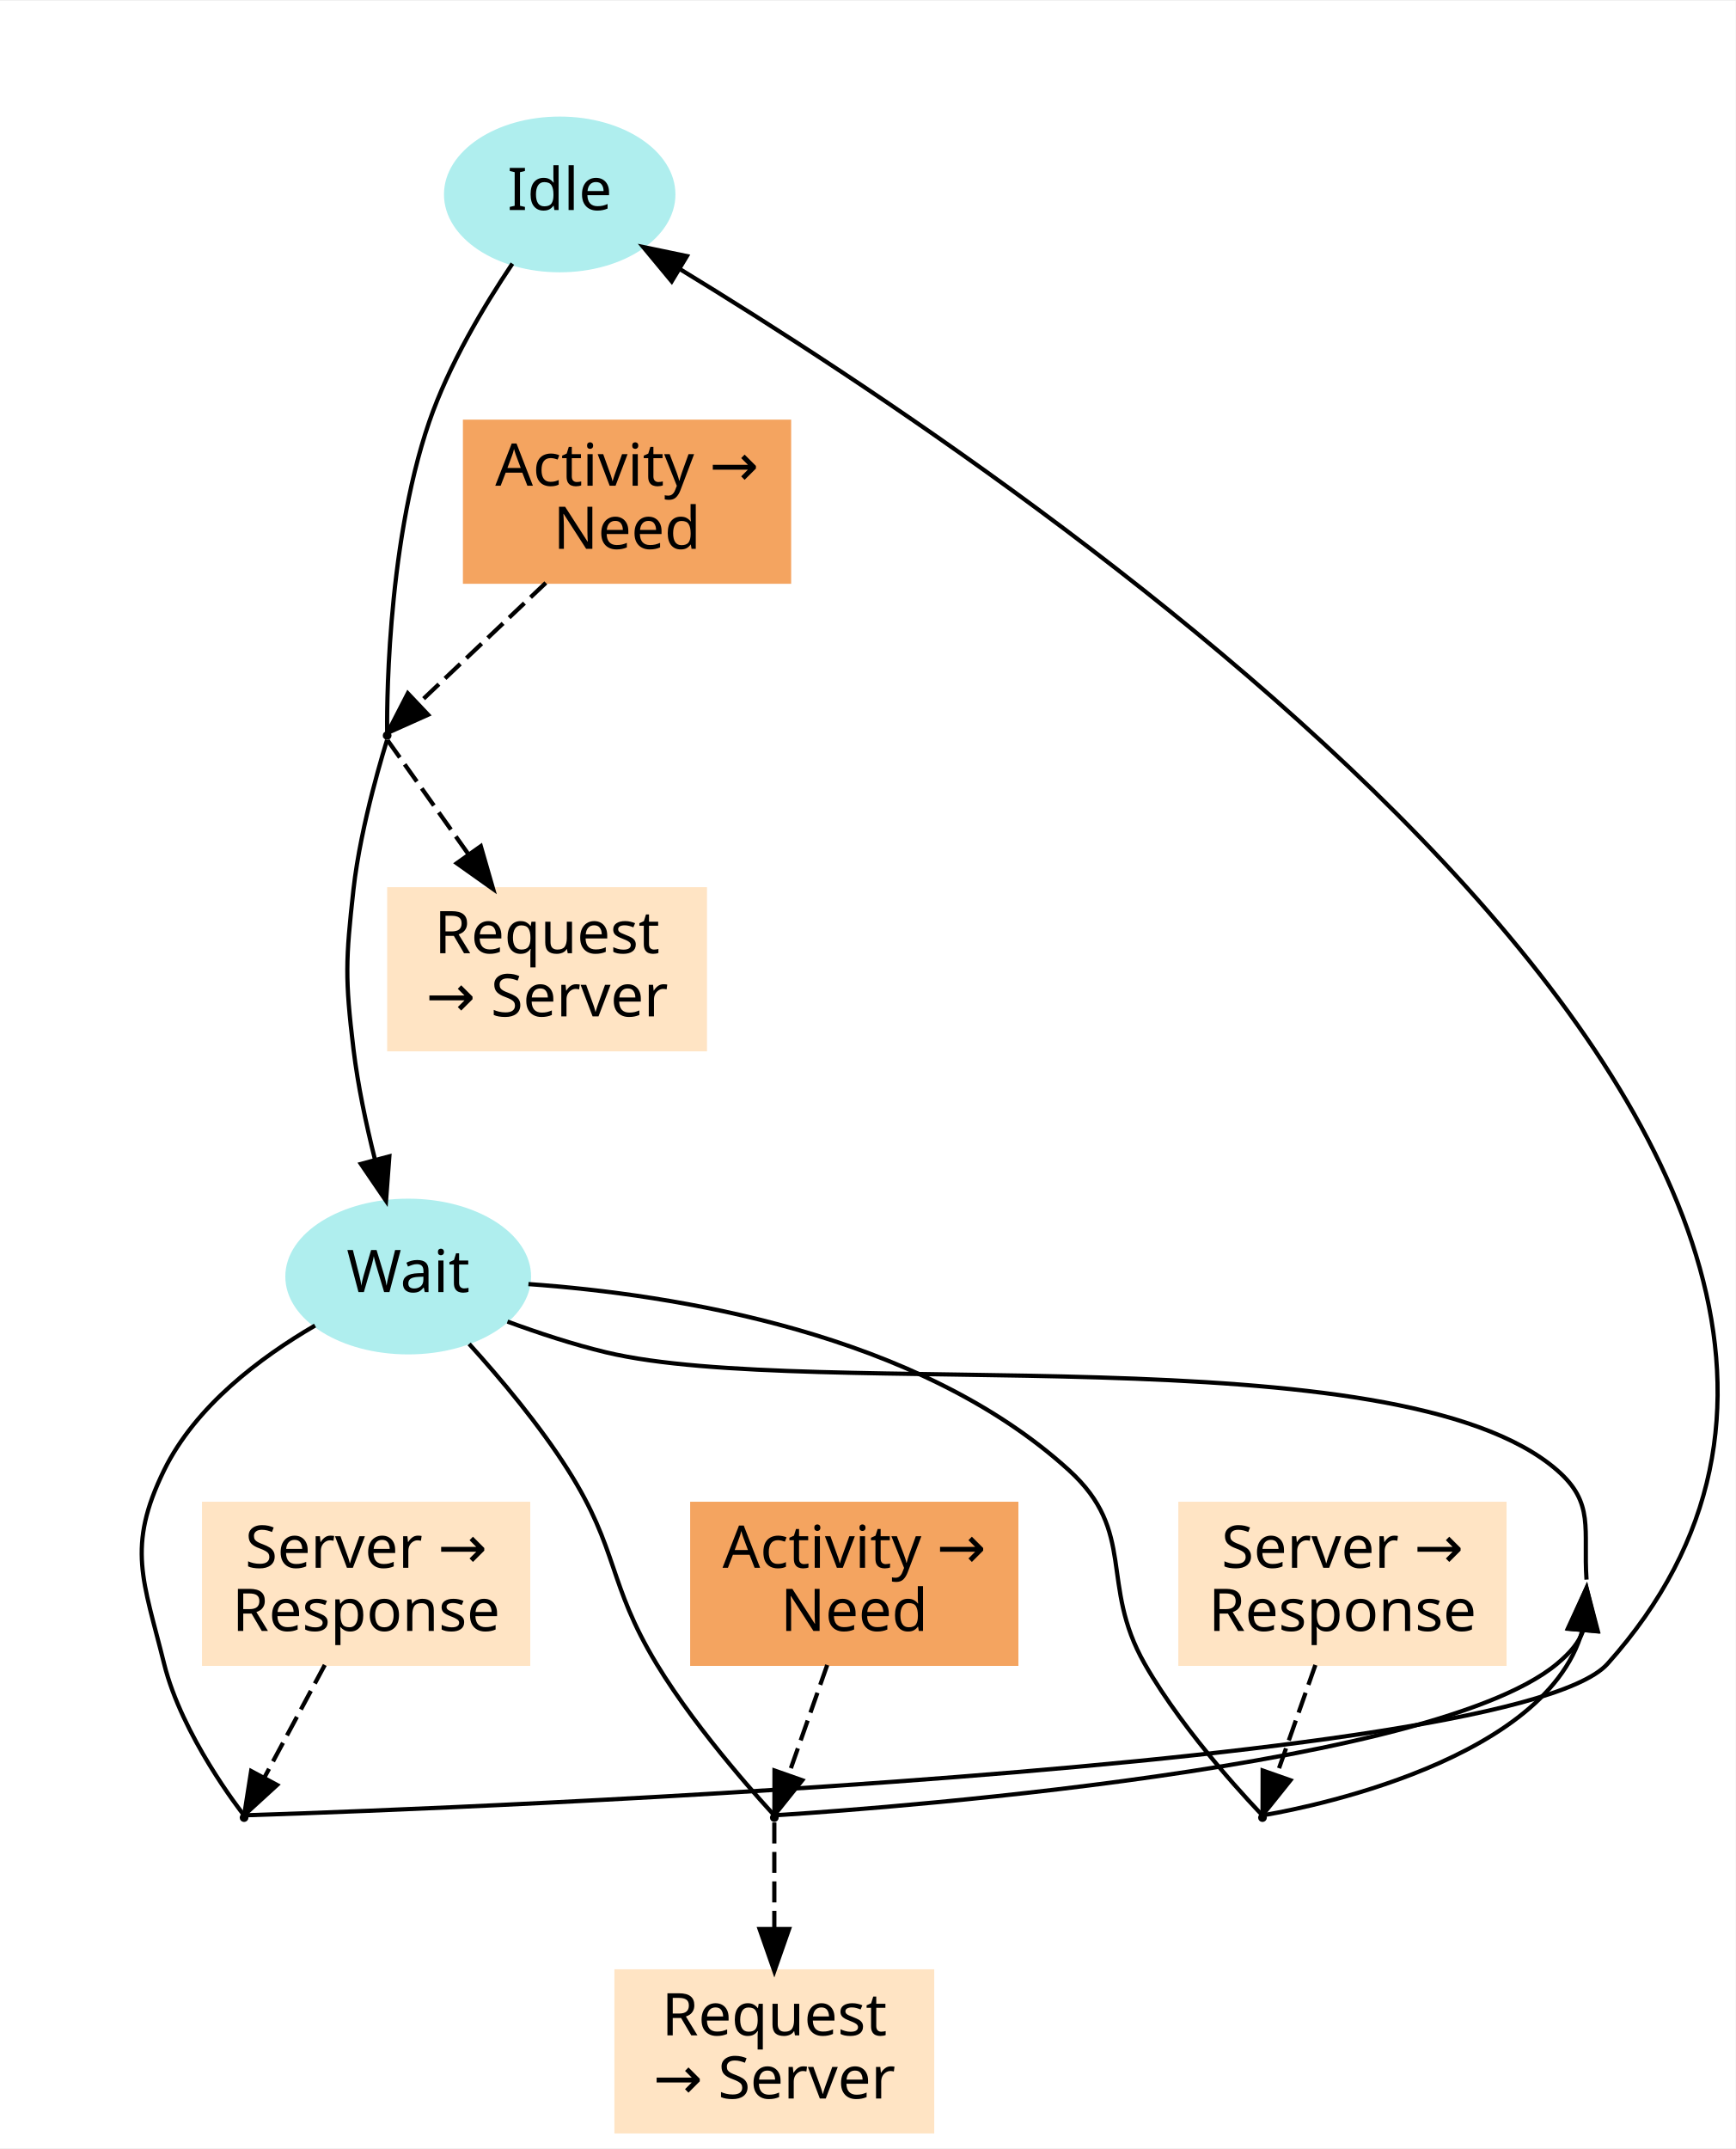
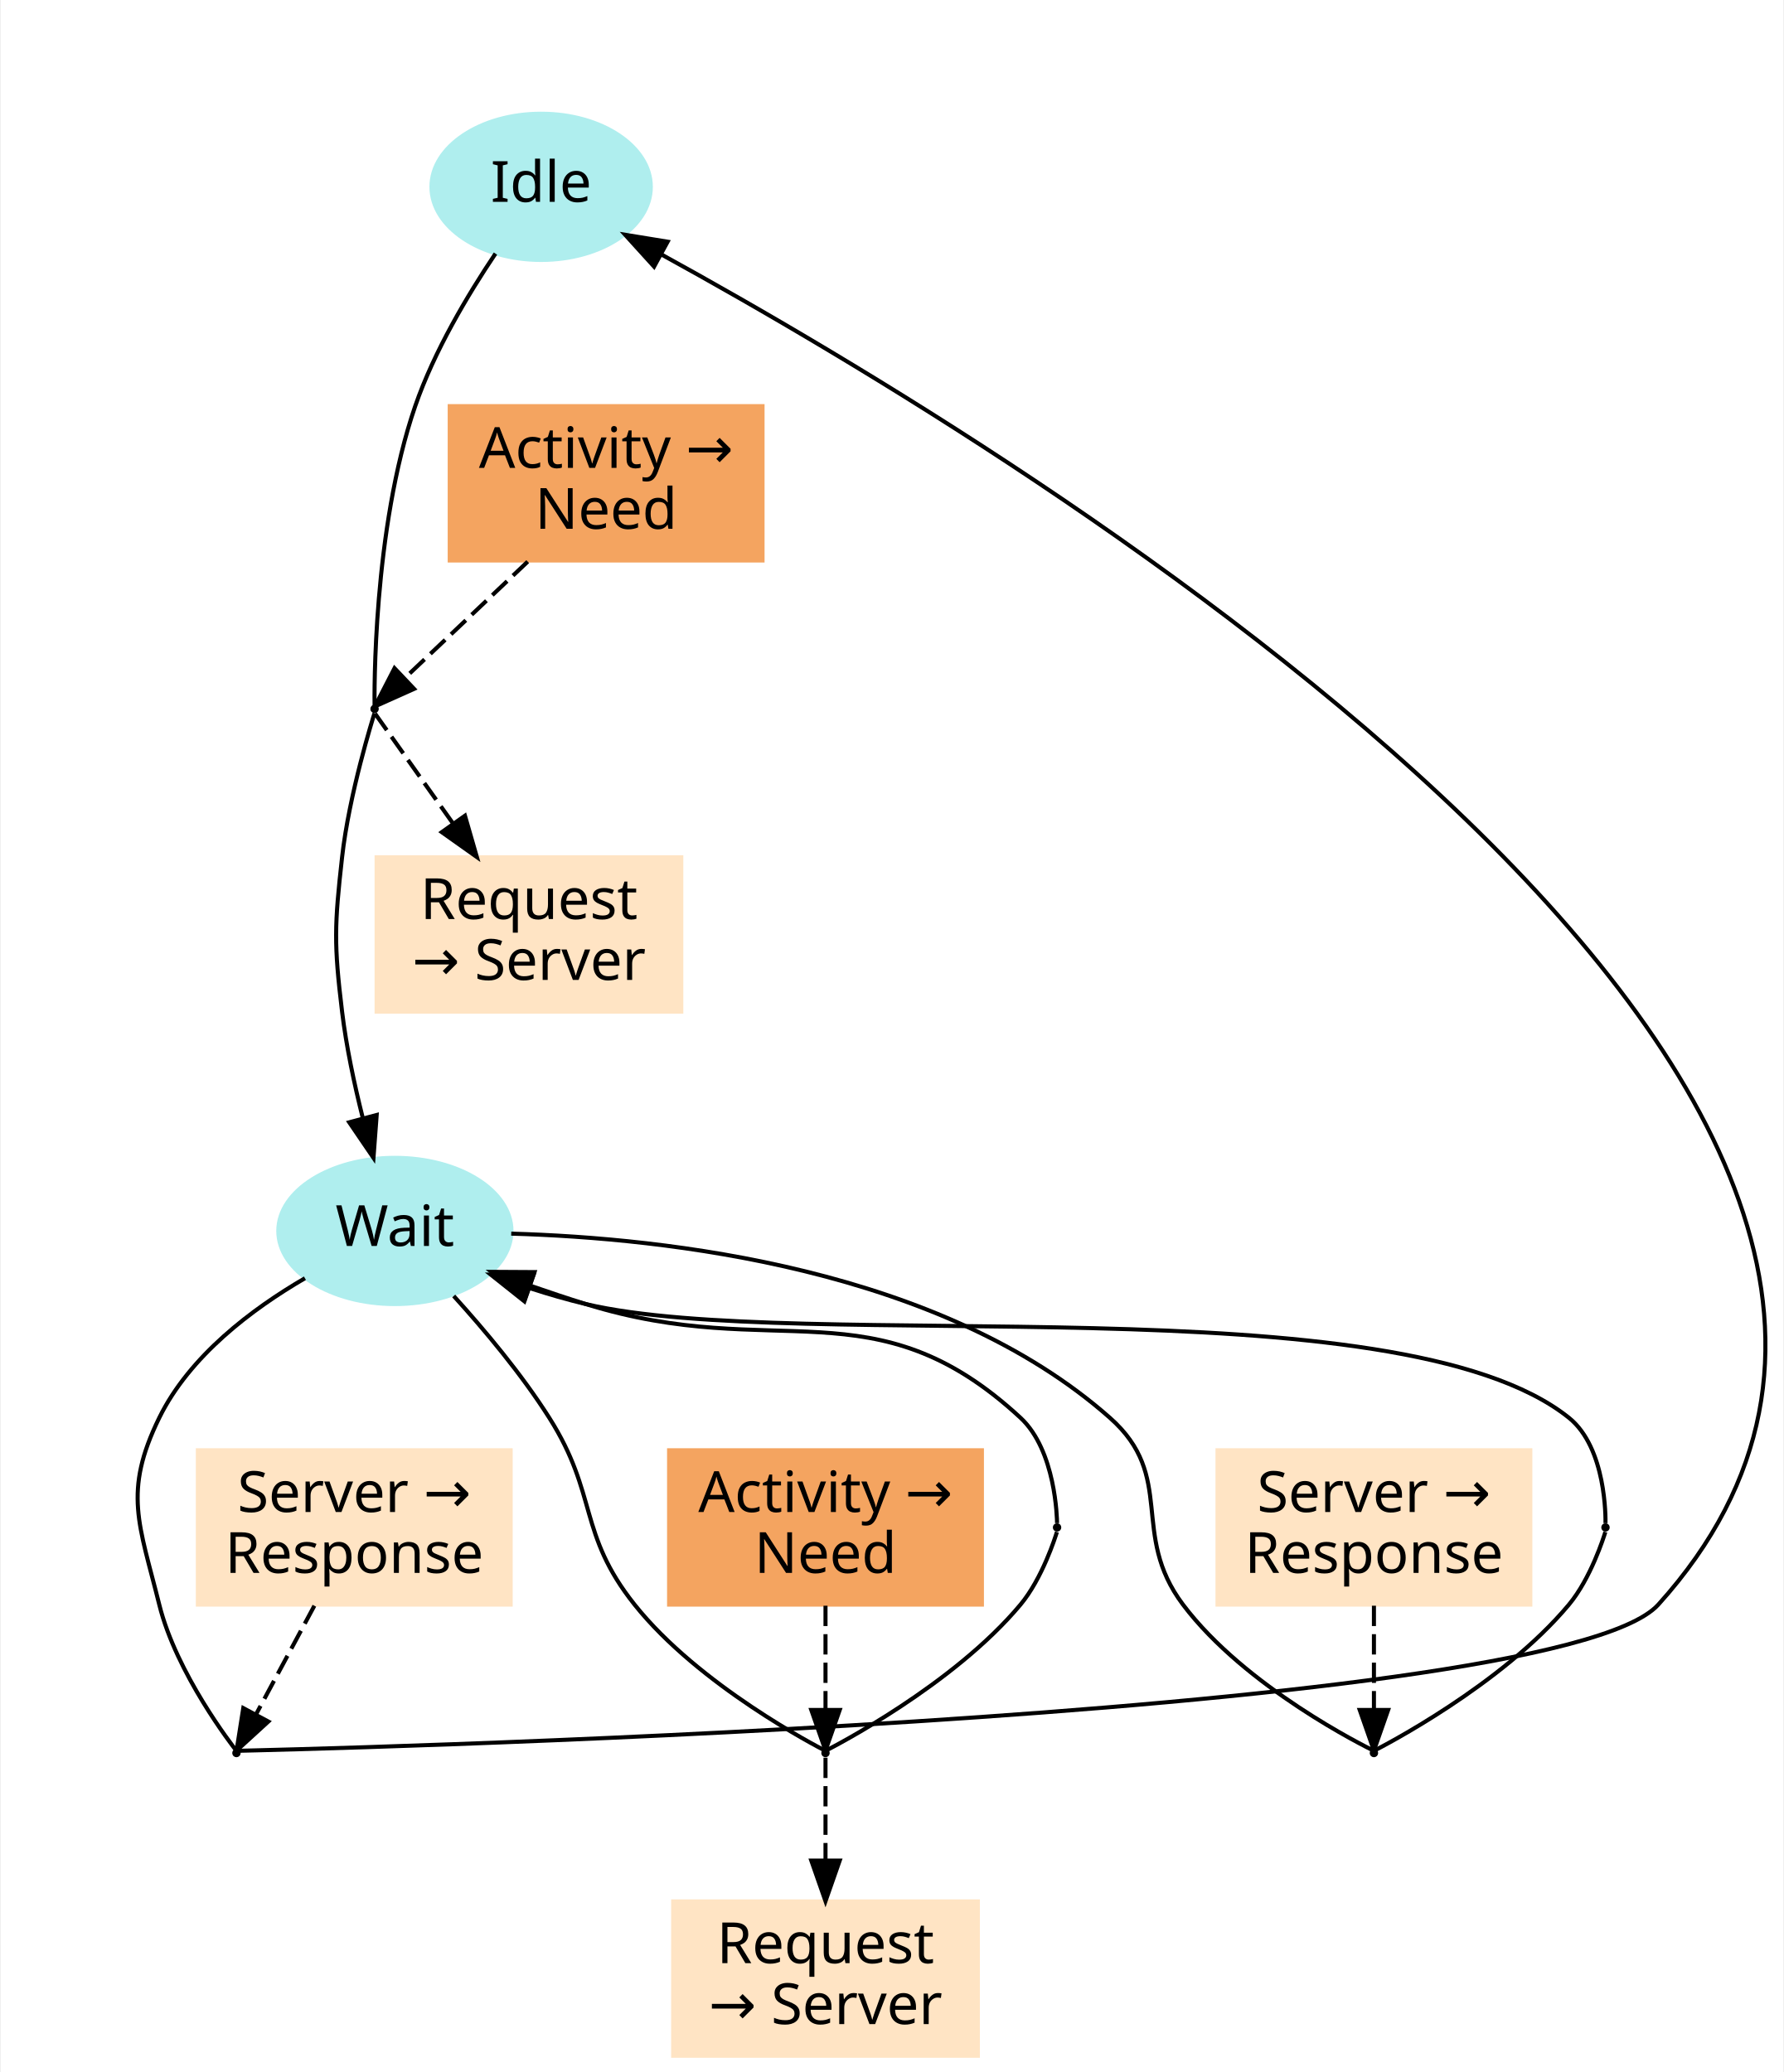
- <svg xmlns="http://www.w3.org/2000/svg" width="412pt" height="510pt" viewBox="0.00 0.00 412.44 510.16">
+ <svg xmlns="http://www.w3.org/2000/svg" width="439pt" height="510pt" viewBox="0.00 0.00 438.73 510.16">
  <g id="graph0" class="graph" transform="scale(1 1) rotate(0) translate(4 506.16)">
-     <polygon fill="white" stroke="transparent" points="-4,4 -4,-506.16 408.44,-506.16 408.44,4 -4,4" />
+     <polygon fill="white" stroke="transparent" points="-4,4 -4,-506.16 434.73,-506.16 434.73,4 -4,4" />
    <g id="clust1" class="cluster">
      <polygon fill="none" stroke="white" points="70,-315.08 70,-494.16 200,-494.16 200,-315.08 70,-315.08" />
    </g>
    <g id="clust2" class="cluster">
      <polygon fill="none" stroke="white" points="78,-323.08 78,-486.16 192,-486.16 192,-323.08 78,-323.08" />
    </g>
    <g id="clust3" class="cluster">
-       <polygon fill="none" stroke="white" points="8,-58 8,-237.08 382,-237.08 382,-58 8,-58" />
+       <polygon fill="none" stroke="white" points="8,-58 8,-237.08 408,-237.08 408,-58 8,-58" />
    </g>
    <g id="clust4" class="cluster">
      <polygon fill="none" stroke="white" points="16,-66 16,-229.08 130,-229.08 130,-66 16,-66" />
    </g>
    <g id="clust5" class="cluster">
-       <polygon fill="none" stroke="white" points="152,-66 152,-157.08 246,-157.08 246,-66 152,-66" />
+       <polygon fill="none" stroke="white" points="152,-66 152,-157.08 265,-157.08 265,-66 152,-66" />
    </g>
    <g id="clust6" class="cluster">
-       <polygon fill="none" stroke="white" points="268,-66 268,-157.08 362,-157.08 362,-66 268,-66" />
+       <polygon fill="none" stroke="white" points="287,-66 287,-157.08 400,-157.08 400,-66 287,-66" />
    </g>
    <g id="node1" class="node">
      <ellipse fill="PaleTurquoise" stroke="PaleTurquoise" cx="129" cy="-460.16" rx="27" ry="18" />
      <text text-anchor="middle" x="129" y="-456.46" font-family="sans-serif" font-size="14.00">Idle</text>
    </g>
    <g id="node2" class="node">
      <ellipse fill="black" stroke="black" cx="88" cy="-331.62" rx="0.54" ry="0.54" />
    </g>
    <g id="edge5" class="edge">
      <path fill="none" stroke="black" d="M117.76,-443.72C110.93,-433.55 102.65,-419.67 98,-406.16 87.53,-375.76 87.96,-334.81 88,-332.28" />
    </g>
    <g id="node3" class="node">
      <polygon fill="SandyBrown" stroke="SandyBrown" points="183.5,-406.16 106.5,-406.16 106.5,-368.16 183.5,-368.16 183.5,-406.16" />
      <text text-anchor="middle" x="145" y="-390.96" font-family="sans-serif" font-size="14.00">Activity →</text>
      <text text-anchor="middle" x="145" y="-375.96" font-family="sans-serif" font-size="14.00">Need</text>
    </g>
    <g id="node4" class="node">
      <ellipse fill="PaleTurquoise" stroke="PaleTurquoise" cx="93" cy="-203.08" rx="28.7" ry="18" />
      <text text-anchor="middle" x="93" y="-199.38" font-family="sans-serif" font-size="14.00">Wait</text>
    </g>
    <g id="edge6" class="edge">
      <path fill="none" stroke="black" d="M87.98,-330.56C87.62,-329.41 81.73,-310.67 80,-295.08 78.13,-278.29 77.97,-273.85 80,-257.08 81.04,-248.48 82.99,-239.27 85.08,-230.97" />
      <polygon fill="black" stroke="black" points="88.52,-231.64 87.73,-221.07 81.76,-229.83 88.52,-231.64" />
    </g>
-     <g id="node11" class="node">
+     <g id="node13" class="node">
      <polygon fill="Bisque" stroke="Bisque" points="163.5,-295.08 88.5,-295.08 88.5,-257.08 163.5,-257.08 163.5,-295.08" />
      <text text-anchor="middle" x="126" y="-279.88" font-family="sans-serif" font-size="14.00">Request</text>
      <text text-anchor="middle" x="126" y="-264.88" font-family="sans-serif" font-size="14.00">→ Server</text>
    </g>
    <g id="edge8" class="edge">
      <path fill="none" stroke="black" stroke-dasharray="5,2" d="M88.11,-330.47C89.2,-328.93 98.33,-316.06 107.35,-303.35" />
      <polygon fill="black" stroke="black" points="110.25,-305.32 113.18,-295.14 104.54,-301.27 110.25,-305.32" />
    </g>
    <g id="edge7" class="edge">
      <path fill="none" stroke="black" stroke-dasharray="5,2" d="M125.7,-367.88C115.31,-358.04 103.1,-346.47 95.45,-339.22" />
      <polygon fill="black" stroke="black" points="97.73,-336.55 88.06,-332.22 92.91,-341.64 97.73,-336.55" />
    </g>
    <g id="node5" class="node">
      <ellipse fill="black" stroke="black" cx="54" cy="-74.54" rx="0.54" ry="0.54" />
    </g>
    <g id="edge10" class="edge">
      <path fill="none" stroke="black" d="M70.86,-191.44C57.82,-183.85 42.46,-172.3 35,-157.08 26.01,-138.72 30.08,-130.92 35,-111.08 39.21,-94.07 53.09,-76.23 53.96,-75.13" />
    </g>
    <g id="node6" class="node">
      <polygon fill="Bisque" stroke="Bisque" points="121.5,-149.08 44.5,-149.08 44.5,-111.08 121.5,-111.08 121.5,-149.08" />
      <text text-anchor="middle" x="83" y="-133.88" font-family="sans-serif" font-size="14.00">Server →</text>
      <text text-anchor="middle" x="83" y="-118.88" font-family="sans-serif" font-size="14.00">Response</text>
    </g>
    <g id="node7" class="node">
-       <ellipse fill="black" stroke="black" cx="180" cy="-74.54" rx="0.54" ry="0.54" />
+       <ellipse fill="black" stroke="black" cx="199" cy="-74.54" rx="0.54" ry="0.54" />
    </g>
    <g id="edge13" class="edge">
-       <path fill="none" stroke="black" d="M107.48,-187.07C115.09,-178.68 124.21,-167.79 131,-157.08 143.03,-138.1 140.36,-130.3 152,-111.08 162.17,-94.28 178.91,-76.25 179.95,-75.13" />
+       <path fill="none" stroke="black" d="M107.48,-187.07C115.09,-178.68 124.21,-167.79 131,-157.08 143.03,-138.1 138,-128.66 152,-111.08 167.88,-91.14 197.1,-76.05 198.91,-75.12" />
    </g>
-     <g id="node8" class="node">
+     <g id="node9" class="node">
      <polygon fill="SandyBrown" stroke="SandyBrown" points="237.5,-149.08 160.5,-149.08 160.5,-111.08 237.5,-111.08 237.5,-149.08" />
      <text text-anchor="middle" x="199" y="-133.88" font-family="sans-serif" font-size="14.00">Activity →</text>
      <text text-anchor="middle" x="199" y="-118.88" font-family="sans-serif" font-size="14.00">Need</text>
    </g>
-     <g id="node9" class="node">
-       <ellipse fill="black" stroke="black" cx="296" cy="-74.54" rx="0.54" ry="0.54" />
+     <g id="node10" class="node">
+       <ellipse fill="black" stroke="black" cx="334" cy="-74.54" rx="0.54" ry="0.54" />
    </g>
-     <g id="edge17" class="edge">
-       <path fill="none" stroke="black" d="M121.57,-201.29C156.14,-198.83 214.14,-189.72 250,-157.08 266.23,-142.3 257.15,-130.16 268,-111.08 277.71,-94.01 294.88,-76.23 295.95,-75.13" />
+     <g id="edge18" class="edge">
+       <path fill="none" stroke="black" d="M121.64,-202.42C159.82,-201.33 227.42,-193.85 269,-157.08 285.45,-142.54 273.8,-128.62 287,-111.08 302.33,-90.71 332.07,-76.02 333.91,-75.12" />
    </g>
-     <g id="node10" class="node">
-       <polygon fill="Bisque" stroke="Bisque" points="353.5,-149.08 276.5,-149.08 276.5,-111.08 353.5,-111.08 353.5,-149.08" />
-       <text text-anchor="middle" x="315" y="-133.88" font-family="sans-serif" font-size="14.00">Server →</text>
-       <text text-anchor="middle" x="315" y="-118.88" font-family="sans-serif" font-size="14.00">Response</text>
+     <g id="node12" class="node">
+       <polygon fill="Bisque" stroke="Bisque" points="372.5,-149.08 295.5,-149.08 295.5,-111.08 372.5,-111.08 372.5,-149.08" />
+       <text text-anchor="middle" x="334" y="-133.88" font-family="sans-serif" font-size="14.00">Server →</text>
+       <text text-anchor="middle" x="334" y="-118.88" font-family="sans-serif" font-size="14.00">Response</text>
    </g>
    <g id="edge11" class="edge">
-       <path fill="none" stroke="black" d="M54.05,-75.08C58.67,-75.22 354.03,-84.3 378,-111.08 483.18,-228.6 242.75,-390.54 157.53,-442.44" />
-       <polygon fill="black" stroke="black" points="155.61,-439.51 148.85,-447.67 159.23,-445.51 155.61,-439.51" />
+       <path fill="none" stroke="black" d="M54.06,-75.08C59.04,-75.19 378.01,-82.28 404,-111.08 514.01,-232.98 250.04,-393.27 158.71,-443.45" />
+       <polygon fill="black" stroke="black" points="156.8,-440.51 149.68,-448.36 160.14,-446.65 156.8,-440.51" />
    </g>
    <g id="edge12" class="edge">
      <path fill="none" stroke="black" stroke-dasharray="5,2" d="M73.18,-110.8C68.34,-101.79 62.72,-91.33 58.82,-84.06" />
      <polygon fill="black" stroke="black" points="61.85,-82.29 54.03,-75.14 55.68,-85.6 61.85,-82.29" />
    </g>
+     <g id="node14" class="node">
+       <polygon fill="Bisque" stroke="Bisque" points="236.5,-38 161.5,-38 161.5,0 236.5,0 236.5,-38" />
+       <text text-anchor="middle" x="199" y="-22.8" font-family="sans-serif" font-size="14.00">Request</text>
+       <text text-anchor="middle" x="199" y="-7.8" font-family="sans-serif" font-size="14.00">→ Server</text>
+     </g>
+     <g id="edge17" class="edge">
+       <path fill="none" stroke="black" stroke-dasharray="5,2" d="M199,-73.39C199,-71.92 199,-60.18 199,-48.09" />
+       <polygon fill="black" stroke="black" points="202.5,-48.06 199,-38.06 195.5,-48.06 202.5,-48.06" />
+     </g>
+     <g id="node8" class="node">
+       <ellipse fill="black" stroke="black" cx="256" cy="-130.08" rx="0.54" ry="0.54" />
+     </g>
    <g id="edge14" class="edge">
-       <path fill="none" stroke="black" d="M180.11,-75.09C184.77,-75.37 334.18,-84.52 366,-111.08 369.29,-113.83 371.19,-116.19 372.19,-118.93" />
-       <polygon fill="black" stroke="black" points="368.71,-119.39 373,-129.08 375.69,-118.83 368.71,-119.39" />
-       <path fill="none" stroke="black" d="M373,-131.08C372.19,-143.02 375.03,-149.23 366,-157.08 327.81,-190.28 189.21,-173.29 140,-185.08 132.24,-186.94 123.98,-189.66 116.59,-192.38" />
+       <path fill="none" stroke="black" d="M256,-131.13C255.99,-132.18 255.69,-149.03 247,-157.08 210.92,-190.47 186.94,-170.48 140,-185.08 135.59,-186.45 130.99,-187.99 126.46,-189.56" />
+       <polygon fill="black" stroke="black" points="125.01,-186.36 116.77,-193.01 127.36,-192.95 125.01,-186.36" />
    </g>
-     <g id="node12" class="node">
-       <polygon fill="Bisque" stroke="Bisque" points="217.5,-38 142.5,-38 142.5,0 217.5,0 217.5,-38" />
-       <text text-anchor="middle" x="180" y="-22.8" font-family="sans-serif" font-size="14.00">Request</text>
-       <text text-anchor="middle" x="180" y="-7.8" font-family="sans-serif" font-size="14.00">→ Server</text>
+     <g id="edge15" class="edge">
+       <path fill="none" stroke="black" d="M255.96,-128.95C255.58,-127.71 252.37,-117.52 247,-111.08 230.45,-91.25 200.92,-76.06 199.09,-75.13" />
    </g>
    <g id="edge16" class="edge">
-       <path fill="none" stroke="black" stroke-dasharray="5,2" d="M180,-73.39C180,-71.92 180,-60.18 180,-48.09" />
-       <polygon fill="black" stroke="black" points="183.5,-48.06 180,-38.06 176.5,-48.06 183.5,-48.06" />
+       <path fill="none" stroke="black" stroke-dasharray="5,2" d="M199,-110.8C199,-102.26 199,-92.42 199,-85.24" />
+       <polygon fill="black" stroke="black" points="202.5,-85.14 199,-75.14 195.5,-85.14 202.5,-85.14" />
    </g>
-     <g id="edge15" class="edge">
-       <path fill="none" stroke="black" stroke-dasharray="5,2" d="M192.57,-110.8C189.48,-102.02 185.91,-91.87 183.36,-84.64" />
-       <polygon fill="black" stroke="black" points="186.64,-83.41 180.02,-75.14 180.04,-85.73 186.64,-83.41" />
-     </g>
-     <g id="edge18" class="edge">
-       <path fill="none" stroke="black" d="M296.06,-75.09C298.27,-75.44 363.05,-85.96 372.04,-119.12" />
-       <polygon fill="black" stroke="black" points="368.56,-119.46 373,-129.08 375.53,-118.79 368.56,-119.46" />
+     <g id="node11" class="node">
+       <ellipse fill="black" stroke="black" cx="391" cy="-130.08" rx="0.54" ry="0.54" />
    </g>
    <g id="edge19" class="edge">
-       <path fill="none" stroke="black" stroke-dasharray="5,2" d="M308.57,-110.8C305.48,-102.02 301.91,-91.87 299.36,-84.64" />
-       <polygon fill="black" stroke="black" points="302.64,-83.41 296.02,-75.14 296.04,-85.73 302.64,-83.41" />
+       <path fill="none" stroke="black" d="M391,-131.13C391.02,-132.22 391.24,-149.66 382,-157.08 339.78,-190.97 192.7,-172.68 140,-185.08 135.51,-186.14 130.85,-187.49 126.3,-188.97" />
+       <polygon fill="black" stroke="black" points="124.88,-185.75 116.59,-192.34 127.18,-192.37 124.88,-185.75" />
+     </g>
+     <g id="edge20" class="edge">
+       <path fill="none" stroke="black" d="M390.96,-128.95C390.58,-127.71 387.37,-117.52 382,-111.08 365.45,-91.25 335.92,-76.06 334.09,-75.13" />
+     </g>
+     <g id="edge21" class="edge">
+       <path fill="none" stroke="black" stroke-dasharray="5,2" d="M334,-110.8C334,-102.26 334,-92.42 334,-85.24" />
+       <polygon fill="black" stroke="black" points="337.5,-85.14 334,-75.14 330.5,-85.14 337.5,-85.14" />
    </g>
  </g>
</svg>
